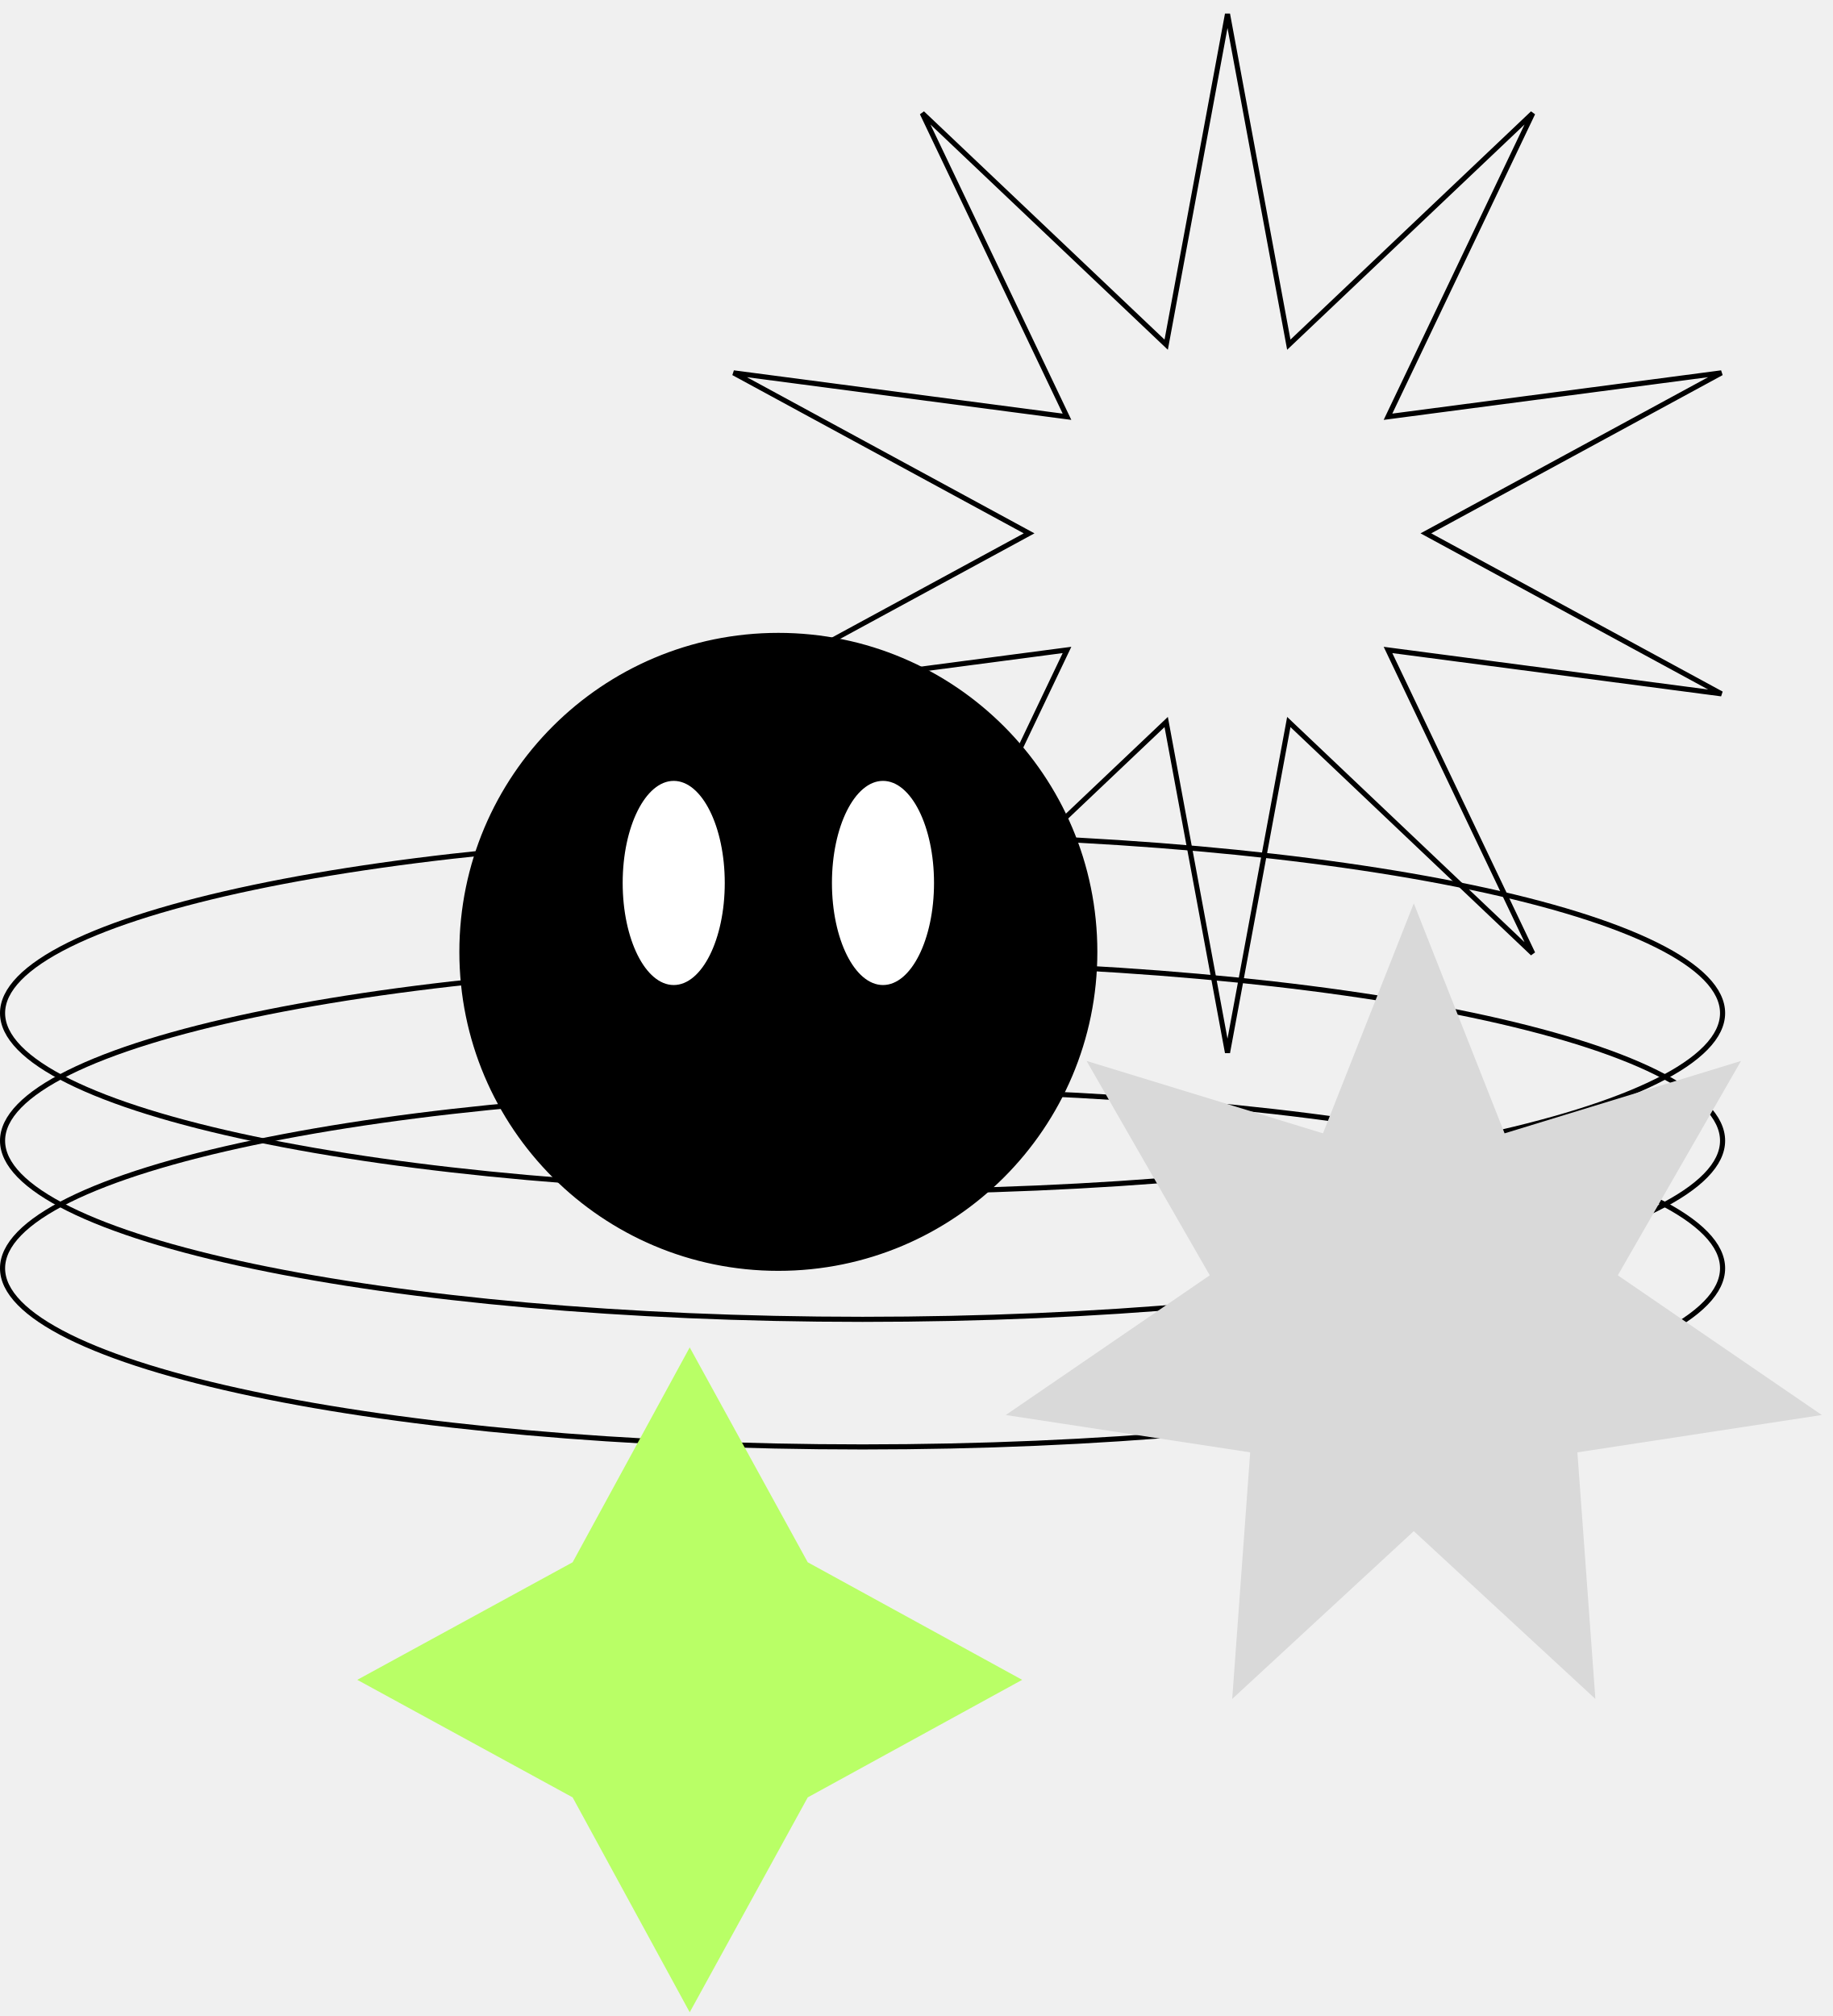
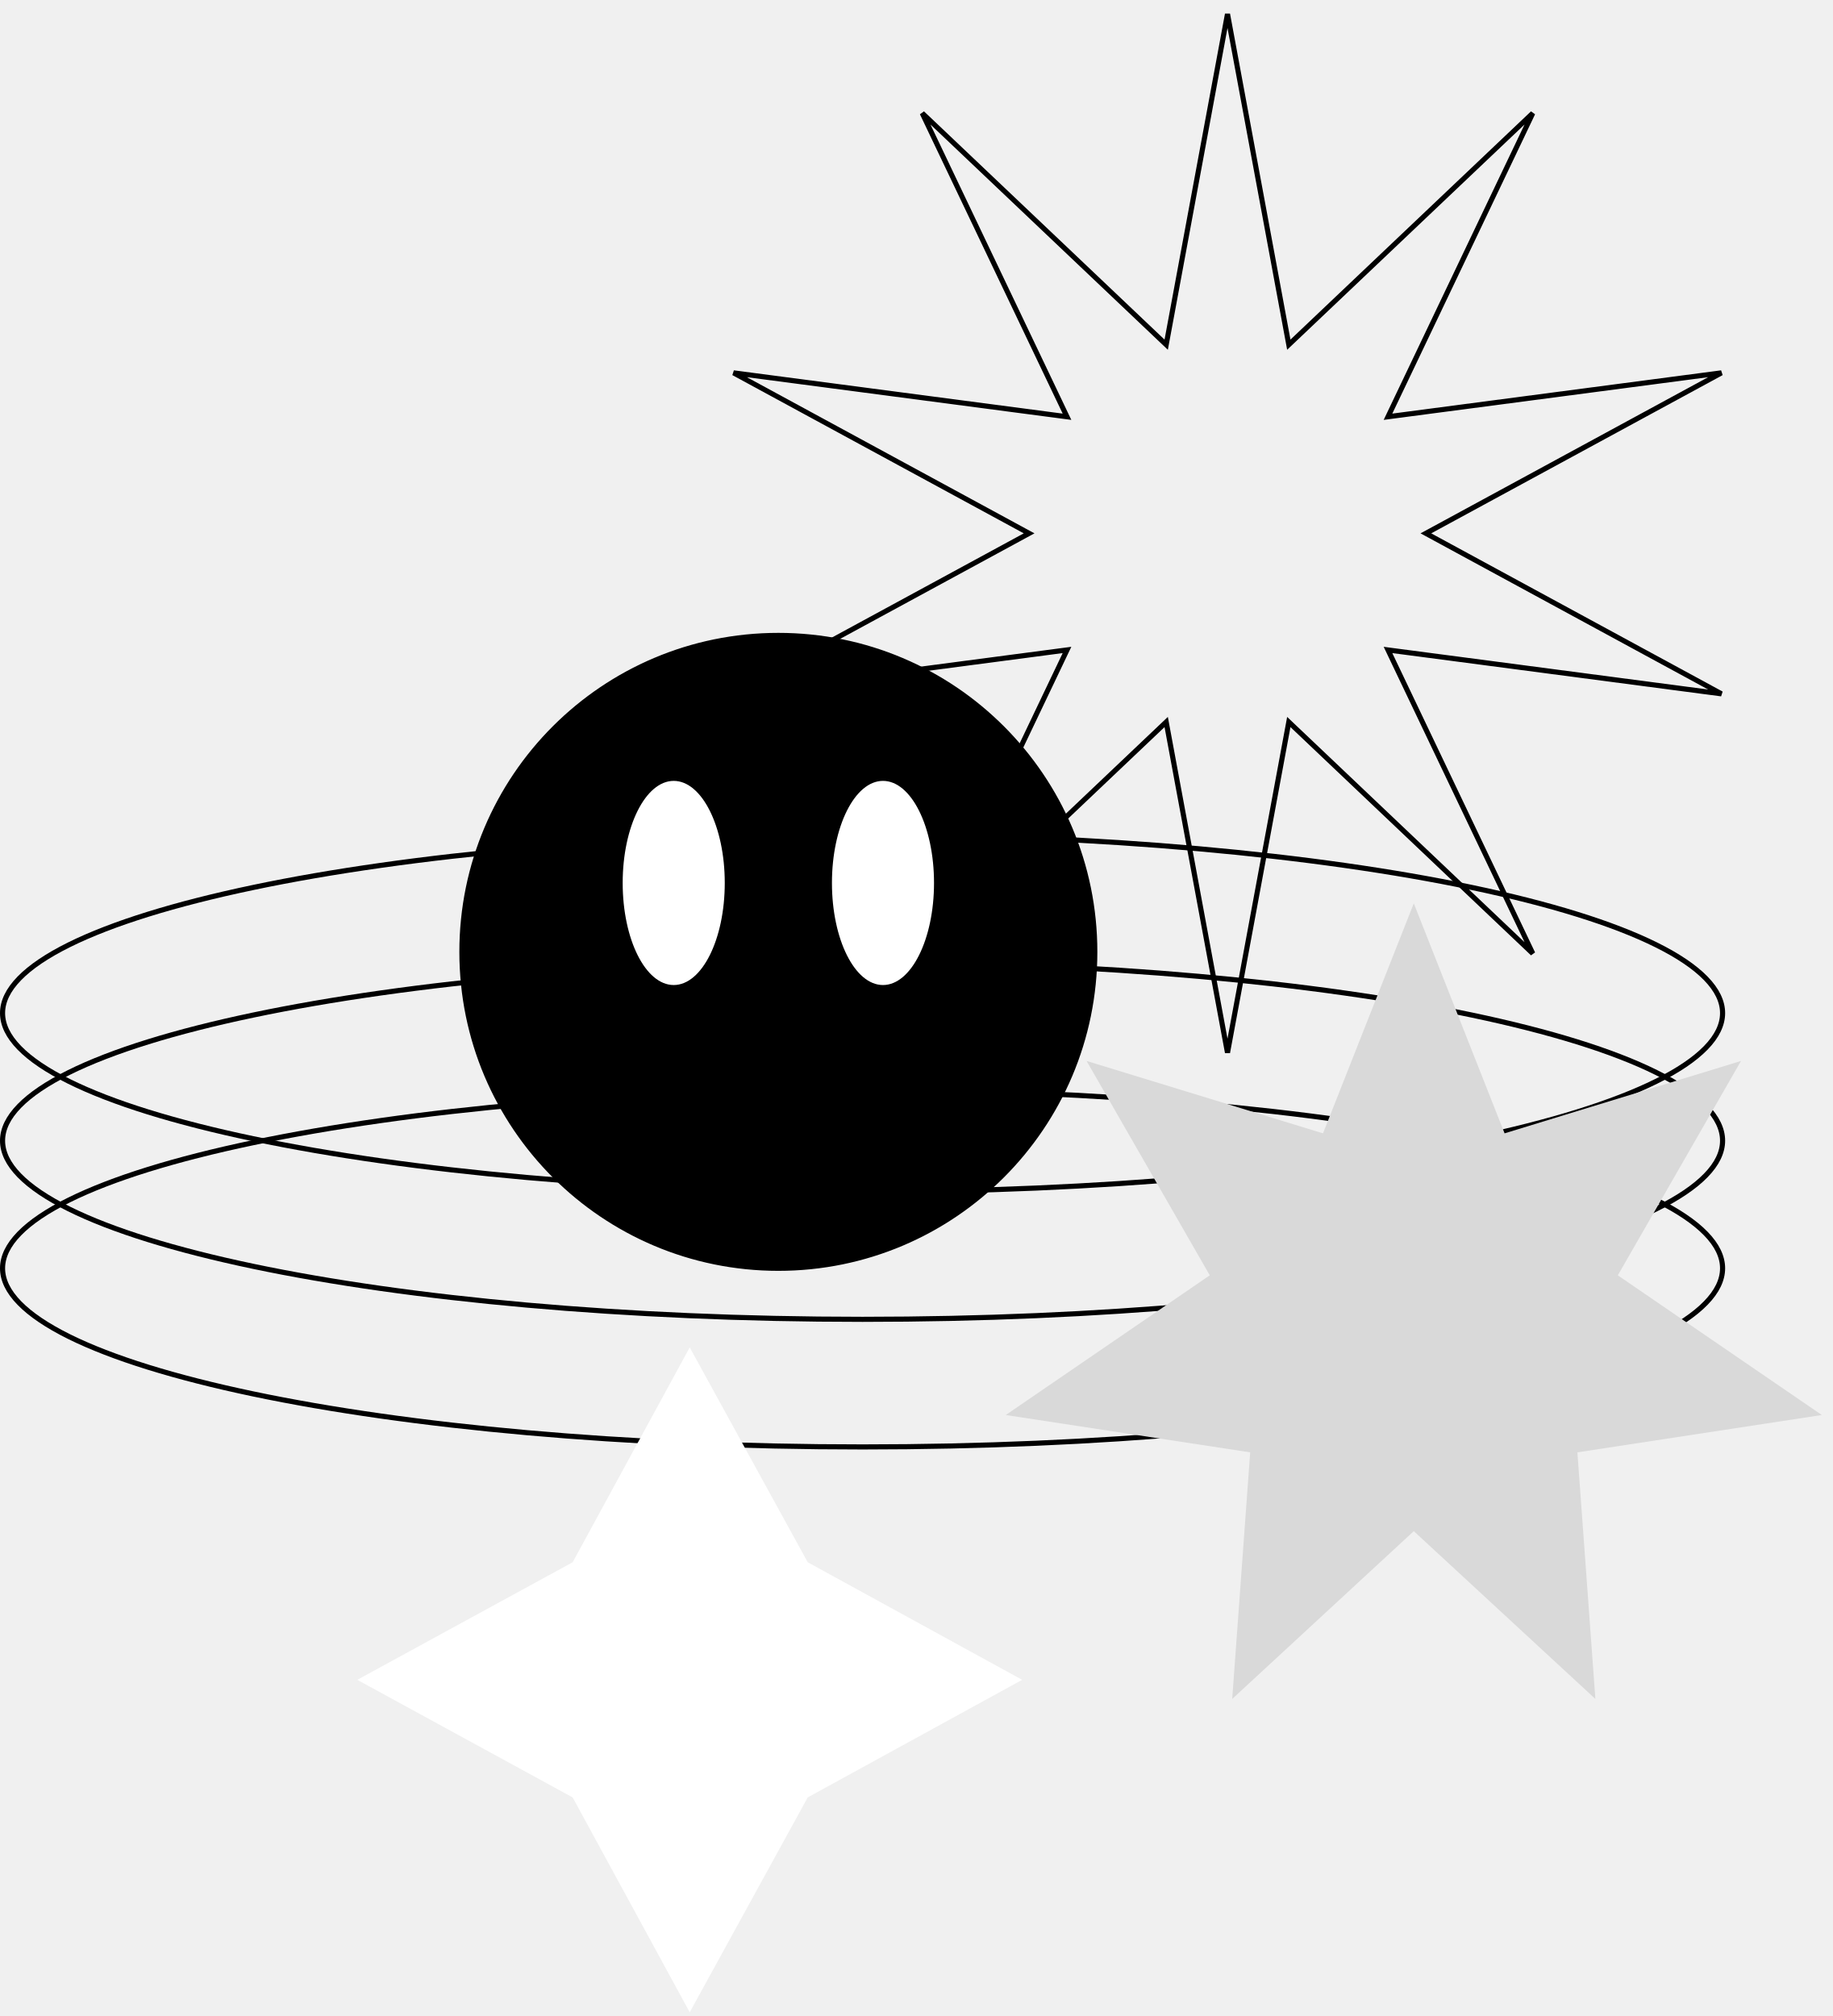
<svg xmlns="http://www.w3.org/2000/svg" width="359" height="395" viewBox="0 0 359 395" fill="none">
  <path d="M337.5 198.5C337.5 200.778 336.403 203.052 334.208 205.306C332.012 207.561 328.746 209.76 324.497 211.87C316 216.09 303.672 219.904 288.398 223.113C257.858 229.528 215.644 233.5 169 233.5C122.356 233.5 80.142 229.528 49.602 223.113C34.328 219.904 22 216.09 13.503 211.87C9.254 209.76 5.988 207.561 3.792 205.306C1.597 203.052 0.5 200.778 0.5 198.5C0.5 196.222 1.597 193.948 3.792 191.694C5.988 189.439 9.254 187.24 13.503 185.13C22 180.91 34.328 177.096 49.602 173.887C80.142 167.472 122.356 163.5 169 163.5C215.644 163.5 257.858 167.472 288.398 173.887C303.672 177.096 316 180.91 324.497 185.13C328.746 187.24 332.012 189.439 334.208 191.694C336.403 193.948 337.5 196.222 337.5 198.5Z" stroke="black" />
  <path d="M337.5 223.5C337.5 225.778 336.403 228.052 334.208 230.306C332.012 232.561 328.746 234.76 324.497 236.87C316 241.09 303.672 244.904 288.398 248.113C257.858 254.528 215.644 258.5 169 258.5C122.356 258.5 80.142 254.528 49.602 248.113C34.328 244.904 22 241.09 13.503 236.87C9.254 234.76 5.988 232.561 3.792 230.306C1.597 228.052 0.5 225.778 0.5 223.5C0.5 221.222 1.597 218.948 3.792 216.694C5.988 214.439 9.254 212.24 13.503 210.13C22 205.91 34.328 202.096 49.602 198.887C80.142 192.472 122.356 188.5 169 188.5C215.644 188.5 257.858 192.472 288.398 198.887C303.672 202.096 316 205.91 324.497 210.13C328.746 212.24 332.012 214.439 334.208 216.694C336.403 218.948 337.5 221.222 337.5 223.5Z" stroke="black" />
  <path d="M337.5 248.5C337.5 250.778 336.403 253.052 334.208 255.306C332.012 257.561 328.746 259.76 324.497 261.87C316 266.09 303.672 269.904 288.398 273.113C257.858 279.528 215.644 283.5 169 283.5C122.356 283.5 80.142 279.528 49.602 273.113C34.328 269.904 22 266.09 13.503 261.87C9.254 259.76 5.988 257.561 3.792 255.306C1.597 253.052 0.5 250.778 0.5 248.5C0.5 246.222 1.597 243.948 3.792 241.694C5.988 239.439 9.254 237.24 13.503 235.13C22 230.91 34.328 227.096 49.602 223.887C80.142 217.472 122.356 213.5 169 213.5C215.644 213.5 257.858 217.472 288.398 223.887C303.672 227.096 316 230.91 324.497 235.13C328.746 237.24 332.012 239.439 334.208 241.694C336.403 243.948 337.5 246.222 337.5 248.5Z" stroke="black" />
  <path d="M252.343 66.629L252.511 67.535L253.179 66.901L300.311 22.177L272.341 80.823L271.945 81.654L272.858 81.534L337.276 73.055L280.177 104.061L279.368 104.5L280.177 104.939L337.276 135.945L272.858 127.466L271.945 127.346L272.341 128.177L300.311 186.823L253.179 142.099L252.511 141.465L252.343 142.371L240.5 206.257L228.657 142.371L228.489 141.465L227.821 142.099L180.689 186.823L208.659 128.177L209.055 127.346L208.142 127.466L143.724 135.945L200.823 104.939L201.632 104.5L200.823 104.061L143.724 73.055L208.142 81.534L209.055 81.654L208.659 80.823L180.689 22.177L227.821 66.901L228.489 67.535L228.657 66.629L240.5 2.743L252.343 66.629Z" stroke="black" />
  <path d="M277 177L294.789 222.06L341.11 207.874L316.972 249.877L356.944 277.247L309.055 284.563L312.578 332.879L277 300L241.422 332.879L244.945 284.563L197.056 277.247L237.028 249.877L212.89 207.874L259.211 222.06L277 177Z" fill="#D9D9D9" />
-   <path d="M112.194 306.102L135.134 264L158.258 306.102L200.269 329.134L158.258 352.166L135.134 394.269L112.194 352.166L70 329.134L112.194 306.102Z" fill="#B9FF66" />
+   <path d="M112.194 306.102L135.134 264L158.258 306.102L200.269 329.134L158.258 352.166L135.134 394.269L112.194 352.166L70 329.134L112.194 306.102Z" fill="white" />
  <circle cx="152.5" cy="186.5" r="62" fill="black" stroke="black" />
  <ellipse cx="132" cy="173" rx="10" ry="20" fill="white" />
  <ellipse cx="173" cy="173" rx="10" ry="20" fill="white" />
</svg>
